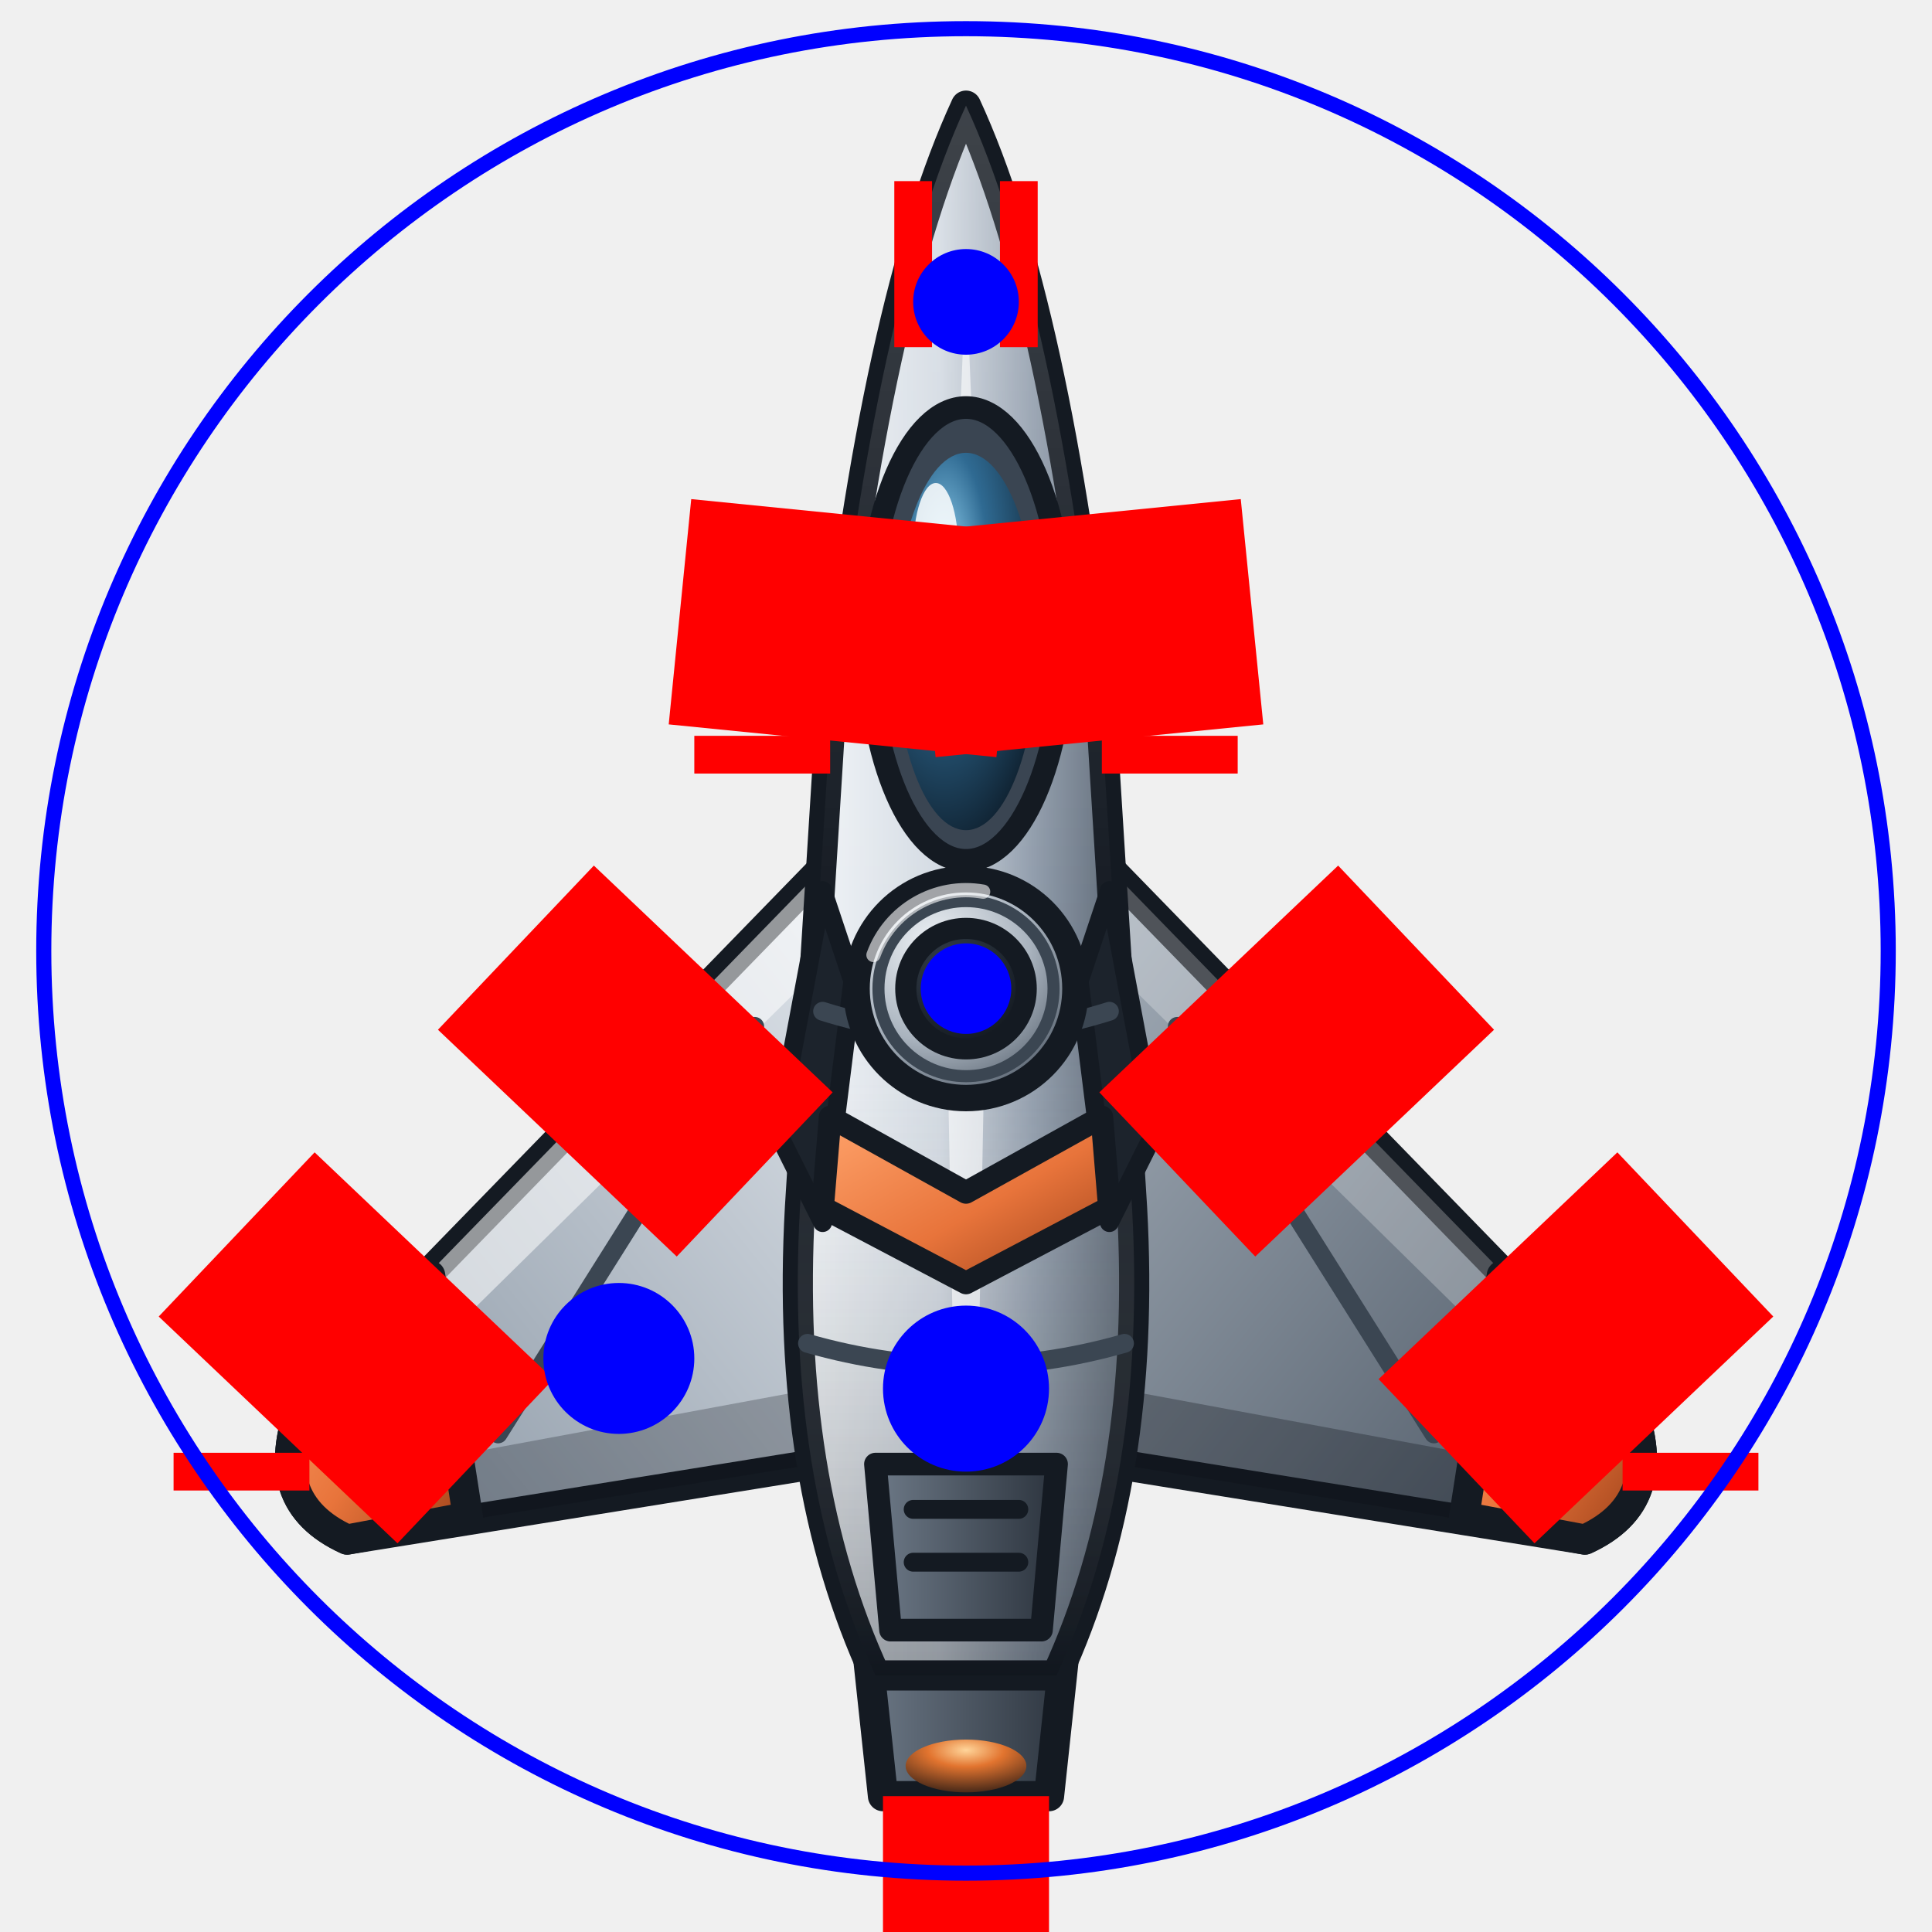
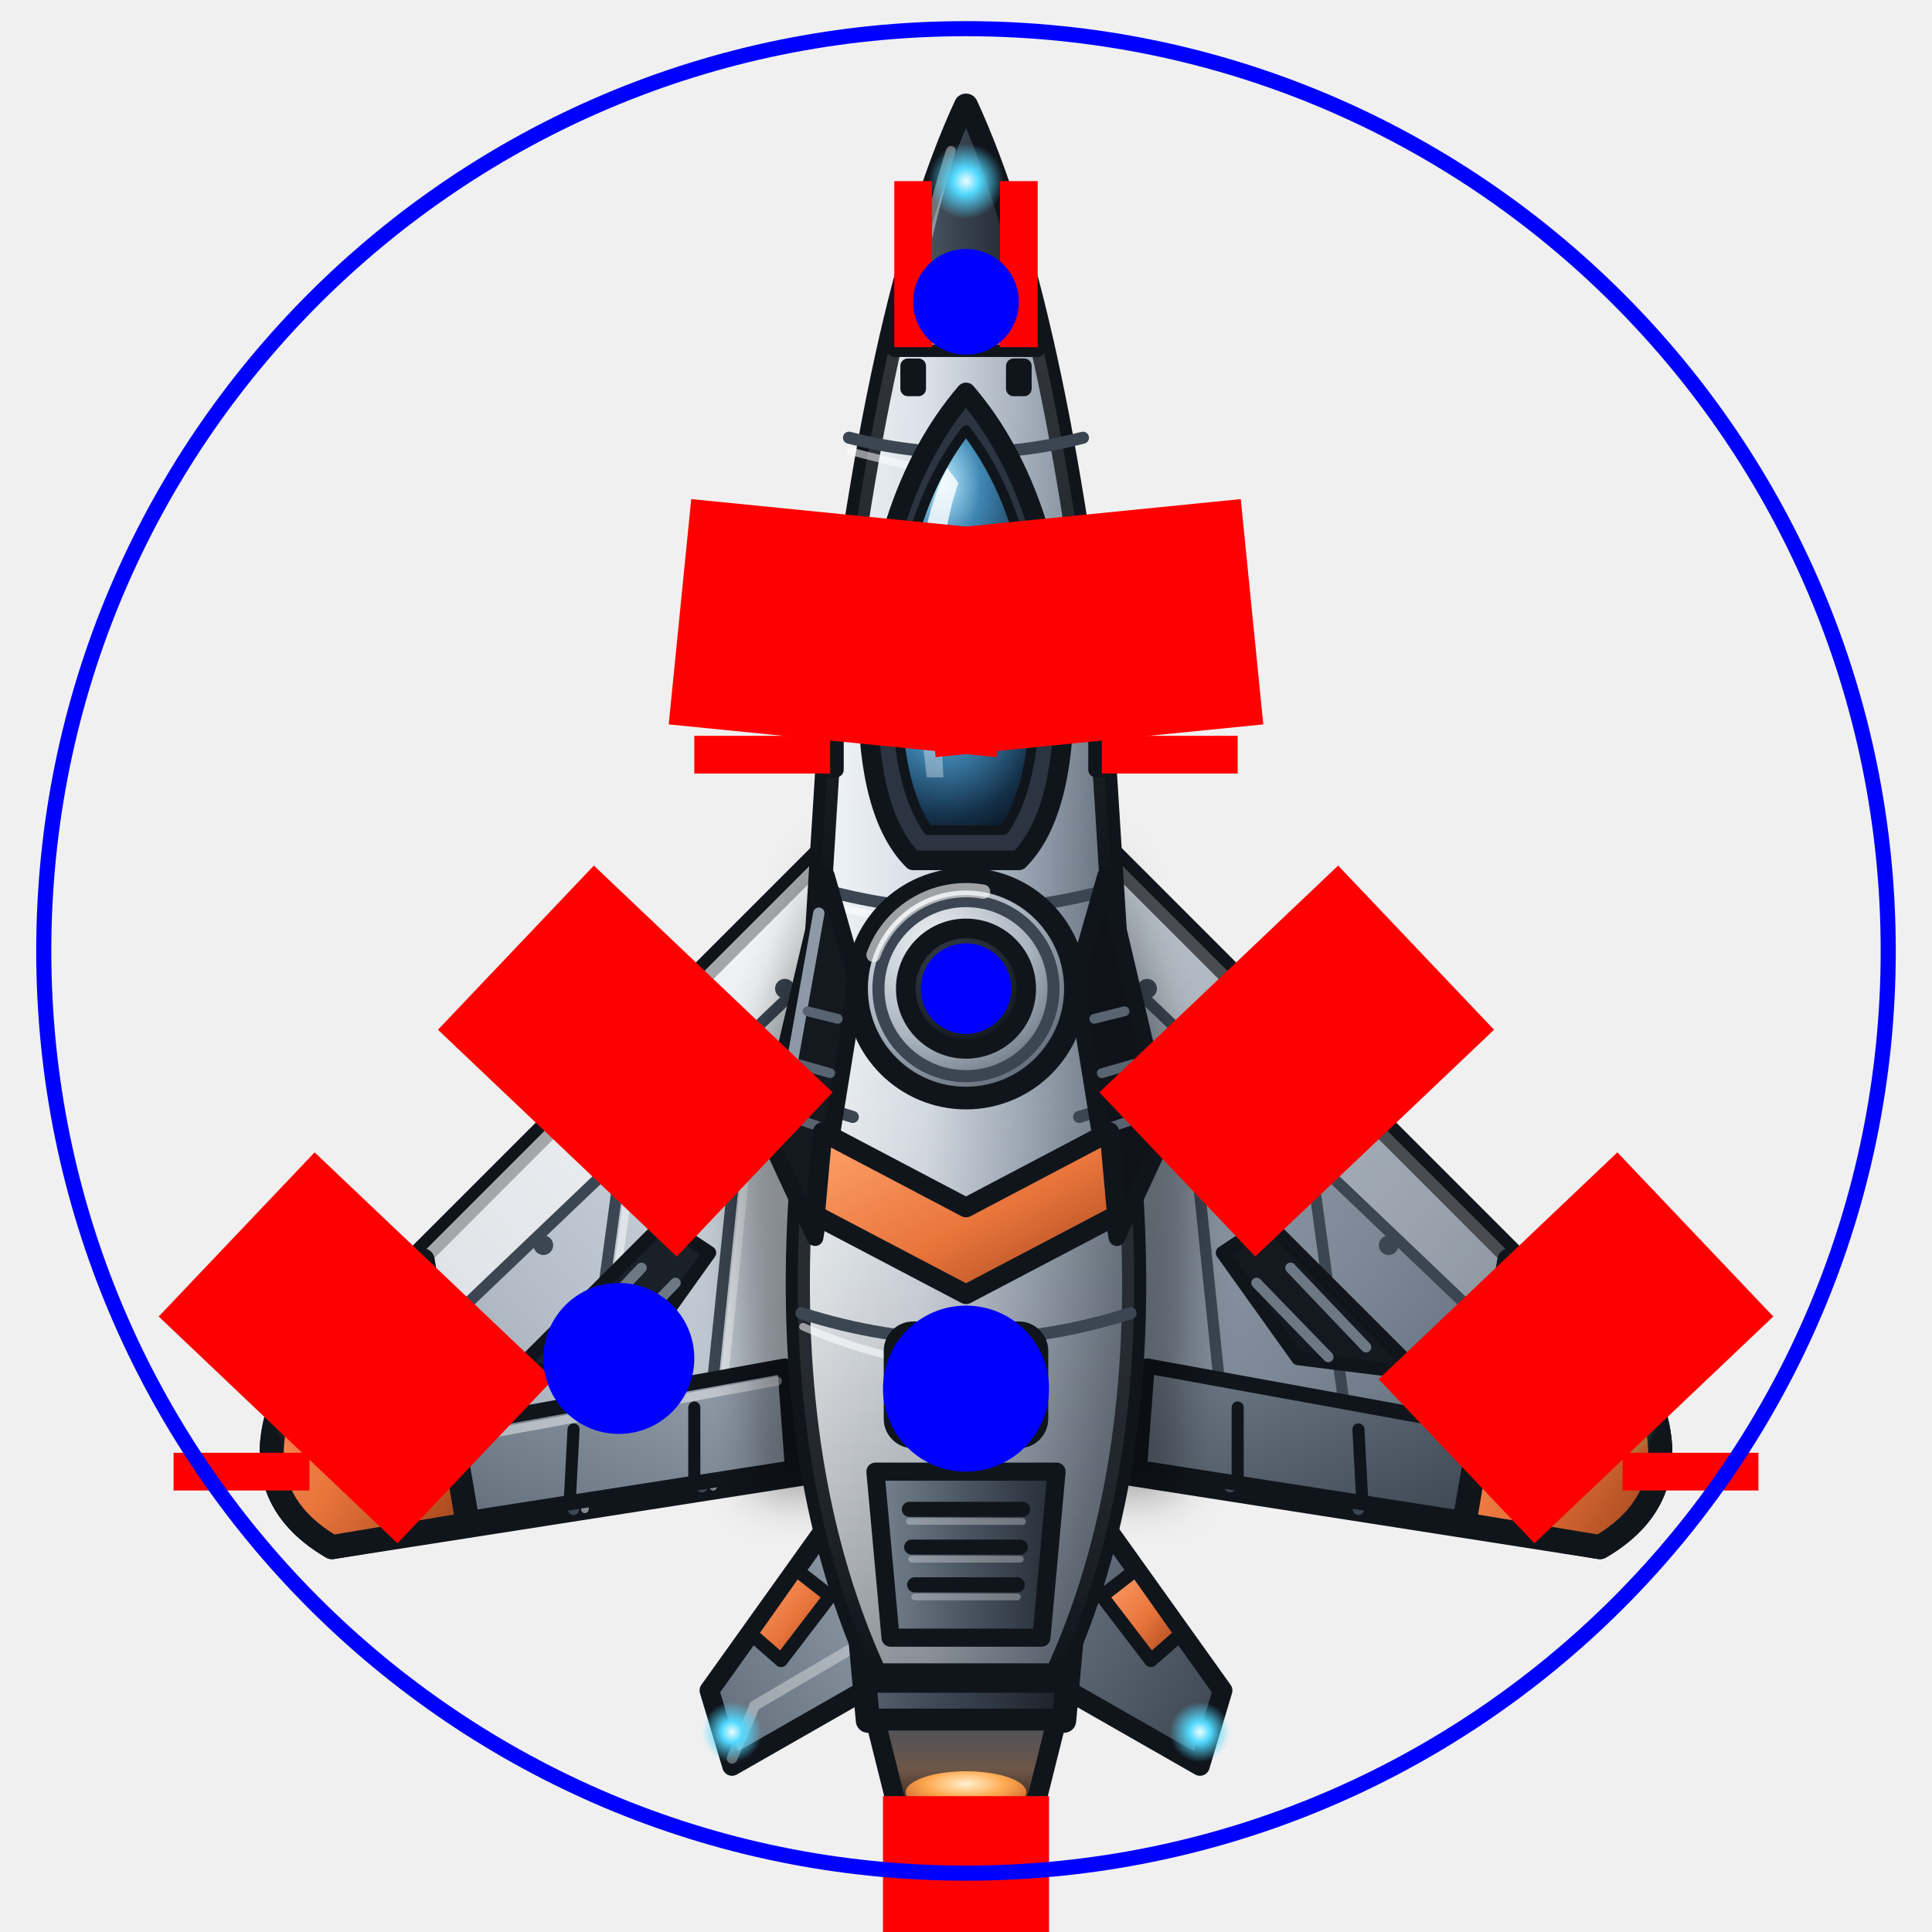
<svg xmlns="http://www.w3.org/2000/svg" viewBox="0 0 256 256">
  <defs>
    <linearGradient id="fus" x1="0" y1="0" x2="1" y2="0">
-       <stop offset="0" stop-color="#f4f7fa" />
-       <stop offset="0.42" stop-color="#d3dae2" />
-       <stop offset="0.7" stop-color="#909cab" />
-       <stop offset="1" stop-color="#55606d" />
+       <stop offset="0" stop-color="#f7fafc" />
+       <stop offset="0.38" stop-color="#d6dde5" />
+       <stop offset="0.68" stop-color="#97a3b1" />
+       <stop offset="1" stop-color="#56616e" />
    </linearGradient>
    <linearGradient id="shadeV" x1="0" y1="0" x2="0" y2="1">
-       <stop offset="0" stop-color="#ffffff" stop-opacity="0.18" />
-       <stop offset="0.55" stop-color="#ffffff" stop-opacity="0" />
-       <stop offset="1" stop-color="#0a0f16" stop-opacity="0.35" />
+       <stop offset="0" stop-color="#ffffff" stop-opacity="0.2" />
+       <stop offset="0.5" stop-color="#ffffff" stop-opacity="0" />
+       <stop offset="1" stop-color="#0a0f16" stop-opacity="0.4" />
    </linearGradient>
    <linearGradient id="wingL" x1="1" y1="0" x2="0" y2="1">
-       <stop offset="0" stop-color="#e3e8ee" />
-       <stop offset="1" stop-color="#8592a0" />
+       <stop offset="0" stop-color="#e6ebf0" />
+       <stop offset="0.55" stop-color="#b9c2cc" />
+       <stop offset="1" stop-color="#8894a2" />
    </linearGradient>
    <linearGradient id="wingR" x1="0" y1="0" x2="1" y2="1">
-       <stop offset="0" stop-color="#a7b1bc" />
-       <stop offset="1" stop-color="#4a5562" />
+       <stop offset="0" stop-color="#aab4bf" />
+       <stop offset="0.55" stop-color="#7b8795" />
+       <stop offset="1" stop-color="#48535f" />
+     </linearGradient>
+     <linearGradient id="flapL" x1="1" y1="0" x2="0" y2="1">
+       <stop offset="0" stop-color="#9aa5b2" />
+       <stop offset="1" stop-color="#5f6b78" />
+     </linearGradient>
+     <linearGradient id="flapR" x1="0" y1="0" x2="1" y2="1">
+       <stop offset="0" stop-color="#717d8a" />
+       <stop offset="1" stop-color="#39434e" />
    </linearGradient>
    <linearGradient id="dark" x1="0" y1="0" x2="1" y2="0">
-       <stop offset="0" stop-color="#6d7987" />
-       <stop offset="1" stop-color="#2c343e" />
+       <stop offset="0" stop-color="#77838f" />
+       <stop offset="0.5" stop-color="#4a5562" />
+       <stop offset="1" stop-color="#252c35" />
    </linearGradient>
-     <radialGradient id="glass" cx="0.35" cy="0.28" r="0.85">
-       <stop offset="0" stop-color="#8fd0f0" />
-       <stop offset="0.35" stop-color="#2f6a92" />
-       <stop offset="1" stop-color="#0b1824" />
+     <linearGradient id="gun" x1="0" y1="0" x2="1" y2="0">
+       <stop offset="0" stop-color="#5a6572" />
+       <stop offset="0.45" stop-color="#394350" />
+       <stop offset="1" stop-color="#171c23" />
+     </linearGradient>
+     <linearGradient id="bell" x1="0" y1="0" x2="0" y2="1">
+       <stop offset="0" stop-color="#4b525c" />
+       <stop offset="0.55" stop-color="#6d5646" />
+       <stop offset="1" stop-color="#2a1a14" />
+     </linearGradient>
+     <radialGradient id="glass" cx="0.34" cy="0.24" r="0.9">
+       <stop offset="0" stop-color="#b9ecff" />
+       <stop offset="0.3" stop-color="#3f86b3" />
+       <stop offset="0.75" stop-color="#143049" />
+       <stop offset="1" stop-color="#081320" />
    </radialGradient>
-     <radialGradient id="mount" cx="0.35" cy="0.35" r="0.75">
-       <stop offset="0" stop-color="#c3ccd6" />
-       <stop offset="1" stop-color="#3b4652" />
-     </radialGradient>
-     <radialGradient id="nozzle" cx="0.5" cy="0.2" r="0.9">
-       <stop offset="0" stop-color="#ffd59a" />
-       <stop offset="0.35" stop-color="#e2742f" />
-       <stop offset="1" stop-color="#2a1a14" />
+     <radialGradient id="nozzle" cx="0.5" cy="0.3" r="0.8">
+       <stop offset="0" stop-color="#fff1cf" />
+       <stop offset="0.4" stop-color="#ffab52" />
+       <stop offset="1" stop-color="#b3431c" />
    </radialGradient>
    <linearGradient id="accent-fill" x1="0" y1="0" x2="1" y2="1">
      <stop id="accent-light" offset="0" stop-color="#ffa36b" />
      <stop id="accent-base" offset="0.55" stop-color="#e8743b" />
      <stop id="accent-dark" offset="1" stop-color="#9c4119" />
    </linearGradient>
    <radialGradient id="hp-ring" cx="0.35" cy="0.3" r="0.8">
      <stop offset="0" stop-color="#eef2f6" />
      <stop offset="0.55" stop-color="#a9b3be" />
      <stop offset="1" stop-color="#4a5562" />
    </radialGradient>
    <radialGradient id="hp-well" cx="0.4" cy="0.35" r="0.75">
      <stop offset="0" stop-color="#3a4552" />
      <stop offset="1" stop-color="#0b1016" />
    </radialGradient>
-     <linearGradient id="hp-plate" x1="0" y1="0" x2="1" y2="1">
-       <stop offset="0" stop-color="#d3dae2" />
-       <stop offset="1" stop-color="#5d6874" />
-     </linearGradient>
+     <radialGradient id="lamp-red" cx="0.5" cy="0.5" r="0.5">
+       <stop offset="0" stop-color="#ffd6d0" />
+       <stop offset="0.35" stop-color="#ff4a3d" />
+       <stop offset="1" stop-color="#ff4a3d" stop-opacity="0" />
+     </radialGradient>
+     <radialGradient id="lamp-green" cx="0.5" cy="0.5" r="0.5">
+       <stop offset="0" stop-color="#e3ffe9" />
+       <stop offset="0.35" stop-color="#3fe37a" />
+       <stop offset="1" stop-color="#3fe37a" stop-opacity="0" />
+     </radialGradient>
+     <radialGradient id="lamp-cyan" cx="0.5" cy="0.5" r="0.5">
+       <stop offset="0" stop-color="#ecfdff" />
+       <stop offset="0.35" stop-color="#52d9ff" />
+       <stop offset="1" stop-color="#52d9ff" stop-opacity="0" />
+     </radialGradient>
+     <filter id="soft" x="-30%" y="-30%" width="160%" height="160%">
+       <feGaussianBlur stdDeviation="3" />
+     </filter>
  </defs>
-   <g id="hull" stroke="#141a22" stroke-width="4" stroke-linejoin="round" stroke-linecap="round">
-     <path d="M112 112 L40 186 Q35 199 46 204 L108 194 Z" fill="url(#wingL)" />
-     <path d="M144 112 L216 186 Q221 199 210 204 L148 194 Z" fill="url(#wingR)" />
-     <path d="M112 112 L40 186 L49 187 L113 124 Z" fill="#ffffff" fill-opacity="0.55" stroke="none" />
-     <path d="M144 112 L216 186 L207 187 L143 124 Z" fill="#ffffff" fill-opacity="0.25" stroke="none" />
-     <path d="M46 204 L108 194 L108 184 L54 194 Z" fill="#0a0f16" fill-opacity="0.25" stroke="none" />
-     <path d="M210 204 L148 194 L148 184 L202 194 Z" fill="#0a0f16" fill-opacity="0.3" stroke="none" />
-     <path d="M100 136 L66 190 M156 136 L190 190" fill="none" stroke="#3b4652" stroke-width="2.5" />
-     <path d="M114 210 L142 210 L139 238 L117 238 Z" fill="url(#dark)" />
-     <ellipse cx="128" cy="234" rx="8" ry="3.5" fill="url(#nozzle)" stroke="none" />
+   <g id="hull" stroke="#10151c" stroke-width="3.2" stroke-linejoin="round" stroke-linecap="round">
+     <path d="M114 196 L94 224 L97 234 L118 222 Z" fill="url(#flapL)" stroke-width="2.6" />
+     <path d="M142 196 L162 224 L159 234 L138 222 Z" fill="url(#flapR)" stroke-width="2.6" />
+     <path d="M97 233 L100 226 L117 216" fill="none" stroke="#ffffff" stroke-opacity="0.35" stroke-width="1.4" />
+     <path d="M112 110 L38 184 Q32 198 44 205 L108 195 Z" fill="url(#wingL)" />
+     <path d="M144 110 L218 184 Q224 198 212 205 L148 195 Z" fill="url(#wingR)" />
+     <path d="M112 110 L38 184 L48 186 L113 124 Z" fill="#ffffff" fill-opacity="0.62" stroke="none" />
+     <path d="M144 110 L218 184 L208 186 L143 124 Z" fill="#ffffff" fill-opacity="0.24" stroke="none" />
+     <path d="M113 124 L48 186 M143 124 L208 186" fill="none" stroke="#3b4652" stroke-width="1.5" />
+     <path d="M99 139 L93 197 M82 156 L76 200 M157 139 L163 197 M174 156 L180 200" fill="none" stroke="#3b4652" stroke-width="1.5" />
+     <path d="M100.5 139 L94.5 197 M83.5 156 L77.5 200" fill="none" stroke="#ffffff" stroke-opacity="0.5" stroke-width="1" />
+     <path d="M104 181 L60 189 L57 202 L105 194.500 Z" fill="url(#flapL)" stroke-width="2" />
+     <path d="M152 181 L196 189 L199 202 L151 194.500 Z" fill="url(#flapR)" stroke-width="2" />
+     <path d="M92 186.500 L92 196.200 M76 189.400 L75.500 198.800 M164 186.500 L164 196.200 M180 189.400 L180.500 198.800" fill="none" stroke="#10151c" stroke-width="1.6" />
+     <path d="M103 183 L62 190.500" fill="none" stroke="#ffffff" stroke-opacity="0.45" stroke-width="1.2" />
+     <path d="M88 162 L68 182 L84 180 L94 166 Z" fill="#1a2028" stroke-width="1.8" />
+     <path d="M168 162 L188 182 L172 180 L162 166 Z" fill="#141920" stroke-width="1.8" />
+     <path d="M85 168 L75 178.500 M89.500 170 L80 179.800 M171 168 L181 178.500 M166.500 170 L176 179.800" fill="none" stroke="#6c7884" stroke-width="1.4" />
+     <g fill="#3b4652" stroke="none">
+       <circle cx="104" cy="131" r="1.3" />
+       <circle cx="96" cy="139.500" r="1.3" />
+       <circle cx="72" cy="165" r="1.3" />
+       <circle cx="60" cy="177" r="1.3" />
+       <circle cx="152" cy="131" r="1.3" />
+       <circle cx="160" cy="139.500" r="1.3" />
+       <circle cx="184" cy="165" r="1.3" />
+       <circle cx="196" cy="177" r="1.3" />
+     </g>
+     <path d="M110 112 L97 150 L100 198 L114 198 Z M146 112 L159 150 L156 198 L142 198 Z" fill="#05080c" fill-opacity="0.34" stroke="none" filter="url(#soft)" />
+     <path d="M113 206 L143 206 L141 228 L115 228 Z" fill="url(#gun)" />
+     <path d="M114 212.500 L142 212.500 M114.500 218 L141.500 218 M115 223.500 L141 223.500" fill="none" stroke="#10151c" stroke-width="1.6" />
+     <path d="M115 210 L141 210" fill="none" stroke="#ffffff" stroke-opacity="0.35" stroke-width="1.2" />
+     <path d="M116 228 L140 228 L137 240 L119 240 Z" fill="url(#bell)" stroke-width="2.6" />
+     <ellipse cx="128" cy="237.500" rx="8" ry="2.800" fill="url(#nozzle)" stroke="none" />
    <path d="M128 14 Q140 40 146 96 L150 160 Q152 196 140 222 L116 222 Q104 196 106 160 L110 96 Q116 40 128 14 Z" fill="url(#fus)" />
    <path d="M128 14 Q140 40 146 96 L150 160 Q152 196 140 222 L116 222 Q104 196 106 160 L110 96 Q116 40 128 14 Z" fill="url(#shadeV)" stroke="none" />
-     <path d="M109 118 L103 150 L109 162 L113 130 Z" fill="#1c232c" stroke-width="2.5" />
-     <path d="M147 118 L153 150 L147 162 L143 130 Z" fill="#1c232c" stroke-width="2.5" />
-     <path d="M109 134 Q128 140 147 134" fill="none" stroke="#3b4652" stroke-width="2.5" />
-     <path d="M107 178 Q128 184 149 178" fill="none" stroke="#3b4652" stroke-width="2.5" />
-     <path d="M128 36 L131 110 L129.5 190 L126.5 190 L125 110 Z" fill="#ffffff" fill-opacity="0.6" stroke="none" />
-     <path d="M116 194 L140 194 L138 216 L118 216 Z" fill="url(#dark)" stroke-width="3" />
-     <path d="M121 200 L135 200 M121 207 L135 207" fill="none" stroke="#141a22" stroke-width="2.5" />
-     <ellipse cx="128" cy="84" rx="13" ry="30" fill="#3a4552" stroke-width="3" />
-     <ellipse cx="128" cy="85" rx="9.5" ry="25" fill="url(#glass)" stroke="none" />
-     <ellipse cx="124" cy="73" rx="3" ry="9" fill="#ffffff" fill-opacity="0.85" stroke="none" />
-     <circle cx="128" cy="131" r="14.5" fill="url(#hp-ring)" stroke-width="3.5" />
-     <circle cx="128" cy="131" r="11.6" fill="none" stroke="#3b4652" stroke-width="1.6" />
-     <circle cx="128" cy="131" r="7.98" fill="url(#hp-well)" stroke-width="2.8" />
-     <path d="M115.74 126.54 A13.05 13.05 0 0 1 130.27 118.15" fill="none" stroke="#ffffff" stroke-opacity="0.6" stroke-width="1.89" />
+     <path d="M128 14 Q134 27 137.500 46 L118.500 46 Q122 27 128 14 Z" fill="url(#gun)" stroke-width="2.4" />
+     <path d="M126 20 Q122.500 31 120.500 44" fill="none" stroke="#ffffff" stroke-opacity="0.4" stroke-width="1.3" />
+     <rect x="119.300" y="47.500" width="3.400" height="5" rx="1" fill="#10151c" stroke="none" />
+     <rect x="133.300" y="47.500" width="3.400" height="5" rx="1" fill="#10151c" stroke="none" />
+     <path d="M112.500 58 Q128 62 143.500 58 M109.500 118 Q128 123 146.500 118 M106.500 146 L113 148 M149.500 146 L143 148 M106.200 174 Q128 181 149.800 174" fill="none" stroke="#3b4652" stroke-width="1.6" />
+     <path d="M112.700 59.800 Q128 63.800 132 62.800 M109.700 119.800 Q120 122.600 128 123 M106.400 175.800 Q118 180.800 128 181" fill="none" stroke="#ffffff" stroke-opacity="0.55" stroke-width="1" />
+     <path d="M128 50 L130.500 110 L129.300 118 L126.700 118 L125.500 110 Z" fill="#ffffff" fill-opacity="0.5" stroke="none" />
+     <path d="M109.500 116 L101.500 150 L108 164 L113.500 130 Z" fill="#141920" stroke-width="2.2" />
+     <path d="M146.500 116 L154.500 150 L148 164 L142.500 130 Z" fill="#0f1319" stroke-width="2.2" />
+     <path d="M108.500 121 L103.500 149" fill="none" stroke="#8d99a6" stroke-width="1.5" />
+     <path d="M107 134 L111 135 M105.800 141 L110 142.200 M104.800 148 L109.200 149.500 M149 134 L145 135 M150.200 141 L146 142.200 M151.200 148 L146.800 149.500" fill="none" stroke="#586471" stroke-width="1.3" />
+     <rect x="108.200" y="97" width="3.600" height="6" rx="1" fill="#10151c" stroke="none" />
+     <rect x="144.200" y="97" width="3.600" height="6" rx="1" fill="#10151c" stroke="none" />
+     <rect x="118" y="176" width="20" height="15" rx="3" fill="#c5ccd5" stroke-width="1.8" />
+     <path d="M119.500 178 L136.500 178" fill="none" stroke="#ffffff" stroke-opacity="0.7" stroke-width="1" />
+     <g fill="#3b4652" stroke="none">
+       <circle cx="121" cy="179.500" r="1.1" />
+       <circle cx="135" cy="179.500" r="1.1" />
+       <circle cx="121" cy="187.500" r="1.1" />
+       <circle cx="135" cy="187.500" r="1.1" />
+     </g>
+     <path d="M116 195 L140 195 L138 217 L118 217 Z" fill="url(#dark)" stroke-width="2.4" />
+     <path d="M120.500 200 L135.500 200 M120.800 205 L135.200 205 M121.200 210 L134.800 210" fill="none" stroke="#10151c" stroke-width="2" />
+     <path d="M120.500 201.600 L135.500 201.600 M120.800 206.600 L135.200 206.600 M121.200 211.600 L134.800 211.600" fill="none" stroke="#ffffff" stroke-opacity="0.3" stroke-width="0.9" />
+     <path d="M128 52 Q140 66 141 92 Q141 108 135 114 L121 114 Q115 108 115 92 Q116 66 128 52 Z" fill="#2b3440" stroke-width="2.6" />
+     <path d="M128 57 Q136.500 68 137.300 86 L118.700 86 Q119.500 68 128 57 Z" fill="url(#glass)" stroke="#10151c" stroke-width="1.3" />
+     <path d="M118.700 89.500 L137.300 89.500 Q137.300 104 133 110 L123 110 Q118.700 104 118.700 89.500 Z" fill="url(#glass)" stroke="#10151c" stroke-width="1.3" />
+     <path d="M125.500 62 Q121.500 70 121.300 83 L124.300 83 Q124.500 71 127 64 Z" fill="#ffffff" fill-opacity="0.8" stroke="none" />
+     <path d="M121.500 92 L124.500 92 L125 103 L122.800 103 Z" fill="#ffffff" fill-opacity="0.35" stroke="none" />
+     <circle cx="128" cy="131" r="14.500" fill="url(#hp-ring)" stroke-width="3" />
+     <circle cx="128" cy="131" r="11.600" fill="none" stroke="#3b4652" stroke-width="1.600" />
+     <circle cx="128" cy="131" r="7.980" fill="url(#hp-well)" stroke-width="2.600" />
+     <path d="M115.740 126.540 A13.050 13.050 0 0 1 130.270 118.150" fill="none" stroke="#ffffff" stroke-opacity="0.6" stroke-width="1.890" />
  </g>
-   <g id="accent" stroke="#141a22" stroke-width="4" stroke-linejoin="round">
-     <path d="M40 186 L57 169 L62 201 L46 204 Q35 199 40 186 Z" fill="url(#accent-fill)" />
-     <path d="M216 186 L199 169 L194 201 L210 204 Q221 199 216 186 Z" fill="url(#accent-fill)" />
-     <path d="M110 148 L128 158 L146 148 L147 160 L128 170 L109 160 Z" fill="url(#accent-fill)" stroke-width="3" />
+   <g id="accent" stroke="#10151c" stroke-width="3.200" stroke-linejoin="round">
+     <path d="M38 184 L56 167 L62 202 L44 205 Q32 198 38 184 Z" fill="url(#accent-fill)" />
+     <path d="M218 184 L200 167 L194 202 L212 205 Q224 198 218 184 Z" fill="url(#accent-fill)" />
+     <path d="M41 185.500 L54.500 172.500" fill="none" stroke="#ffffff" stroke-opacity="0.55" stroke-width="1.5" />
+     <path d="M109 150 L128 160 L147 150 L148 161 L128 171.500 L108 161 Z" fill="url(#accent-fill)" stroke-width="2.6" />
+     <path d="M105.500 208 L99.500 216.500 L103.500 220 L110 211.500 Z" fill="url(#accent-fill)" stroke-width="1.8" />
+     <path d="M150.500 208 L156.500 216.500 L152.500 220 L146 211.500 Z" fill="url(#accent-fill)" stroke-width="1.8" />
+     <path d="M119.200 43 L136.800 43 L137.500 46.500 L118.500 46.500 Z" fill="url(#accent-fill)" stroke-width="1.6" />
+   </g>
+   <g id="lamps">
+     <circle cx="43" cy="187" r="7" fill="url(#lamp-red)" />
+     <circle cx="213" cy="187" r="7" fill="url(#lamp-green)" />
+     <circle cx="128" cy="24" r="5" fill="url(#lamp-cyan)" />
+     <circle cx="97" cy="229.500" r="4" fill="url(#lamp-cyan)" />
+     <circle cx="159" cy="229.500" r="4" fill="url(#lamp-cyan)" />
  </g>
  <g id="anchors">
    <line id="flame-main-1" x1="128" y1="238" x2="128" y2="272" stroke="#ff0000" stroke-width="22" />
    <line id="flame-reverse-1" x1="121" y1="46" x2="121" y2="24" stroke="#ff0000" stroke-width="5" />
    <line id="flame-reverse-2" x1="135" y1="46" x2="135" y2="24" stroke="#ff0000" stroke-width="5" />
    <line id="flame-side-1" x1="110" y1="100" x2="92" y2="100" stroke="#ff0000" stroke-width="5" />
    <line id="flame-side-2" x1="146" y1="100" x2="164" y2="100" stroke="#ff0000" stroke-width="5" />
    <line id="flame-side-3" x1="41" y1="195" x2="23" y2="195" stroke="#ff0000" stroke-width="5" />
    <line id="flame-side-4" x1="215" y1="195" x2="233" y2="195" stroke="#ff0000" stroke-width="5" />
    <circle id="turret-light-1" cx="128" cy="131" r="6" fill="#0000ff" />
    <line id="armor-1" x1="100" y1="155.62" x2="68.36" y2="125.57" stroke="#ff0000" stroke-width="30" />
    <line id="armor-2" x1="156" y1="155.62" x2="187.64" y2="125.57" stroke="#ff0000" stroke-width="30" />
    <line id="armor-3" x1="133.52" y1="85.4" x2="90.1" y2="81.06" stroke="#ff0000" stroke-width="30" />
    <line id="armor-4" x1="122.48" y1="85.4" x2="165.9" y2="81.06" stroke="#ff0000" stroke-width="30" />
    <line id="armor-5" x1="63" y1="193.62" x2="31.36" y2="163.57" stroke="#ff0000" stroke-width="30" />
    <line id="armor-6" x1="193" y1="193.62" x2="224.64" y2="163.57" stroke="#ff0000" stroke-width="30" />
    <circle id="module-1" cx="82" cy="180" r="10" fill="#0000ff" />
    <circle id="module-2" cx="128" cy="184" r="11" fill="#0000ff" />
    <circle id="nose" cx="128" cy="40" r="7" fill="#0000ff" />
    <circle id="shield" cx="128" cy="126" r="122.2" fill="none" stroke="#0000ff" stroke-width="2" />
  </g>
</svg>
